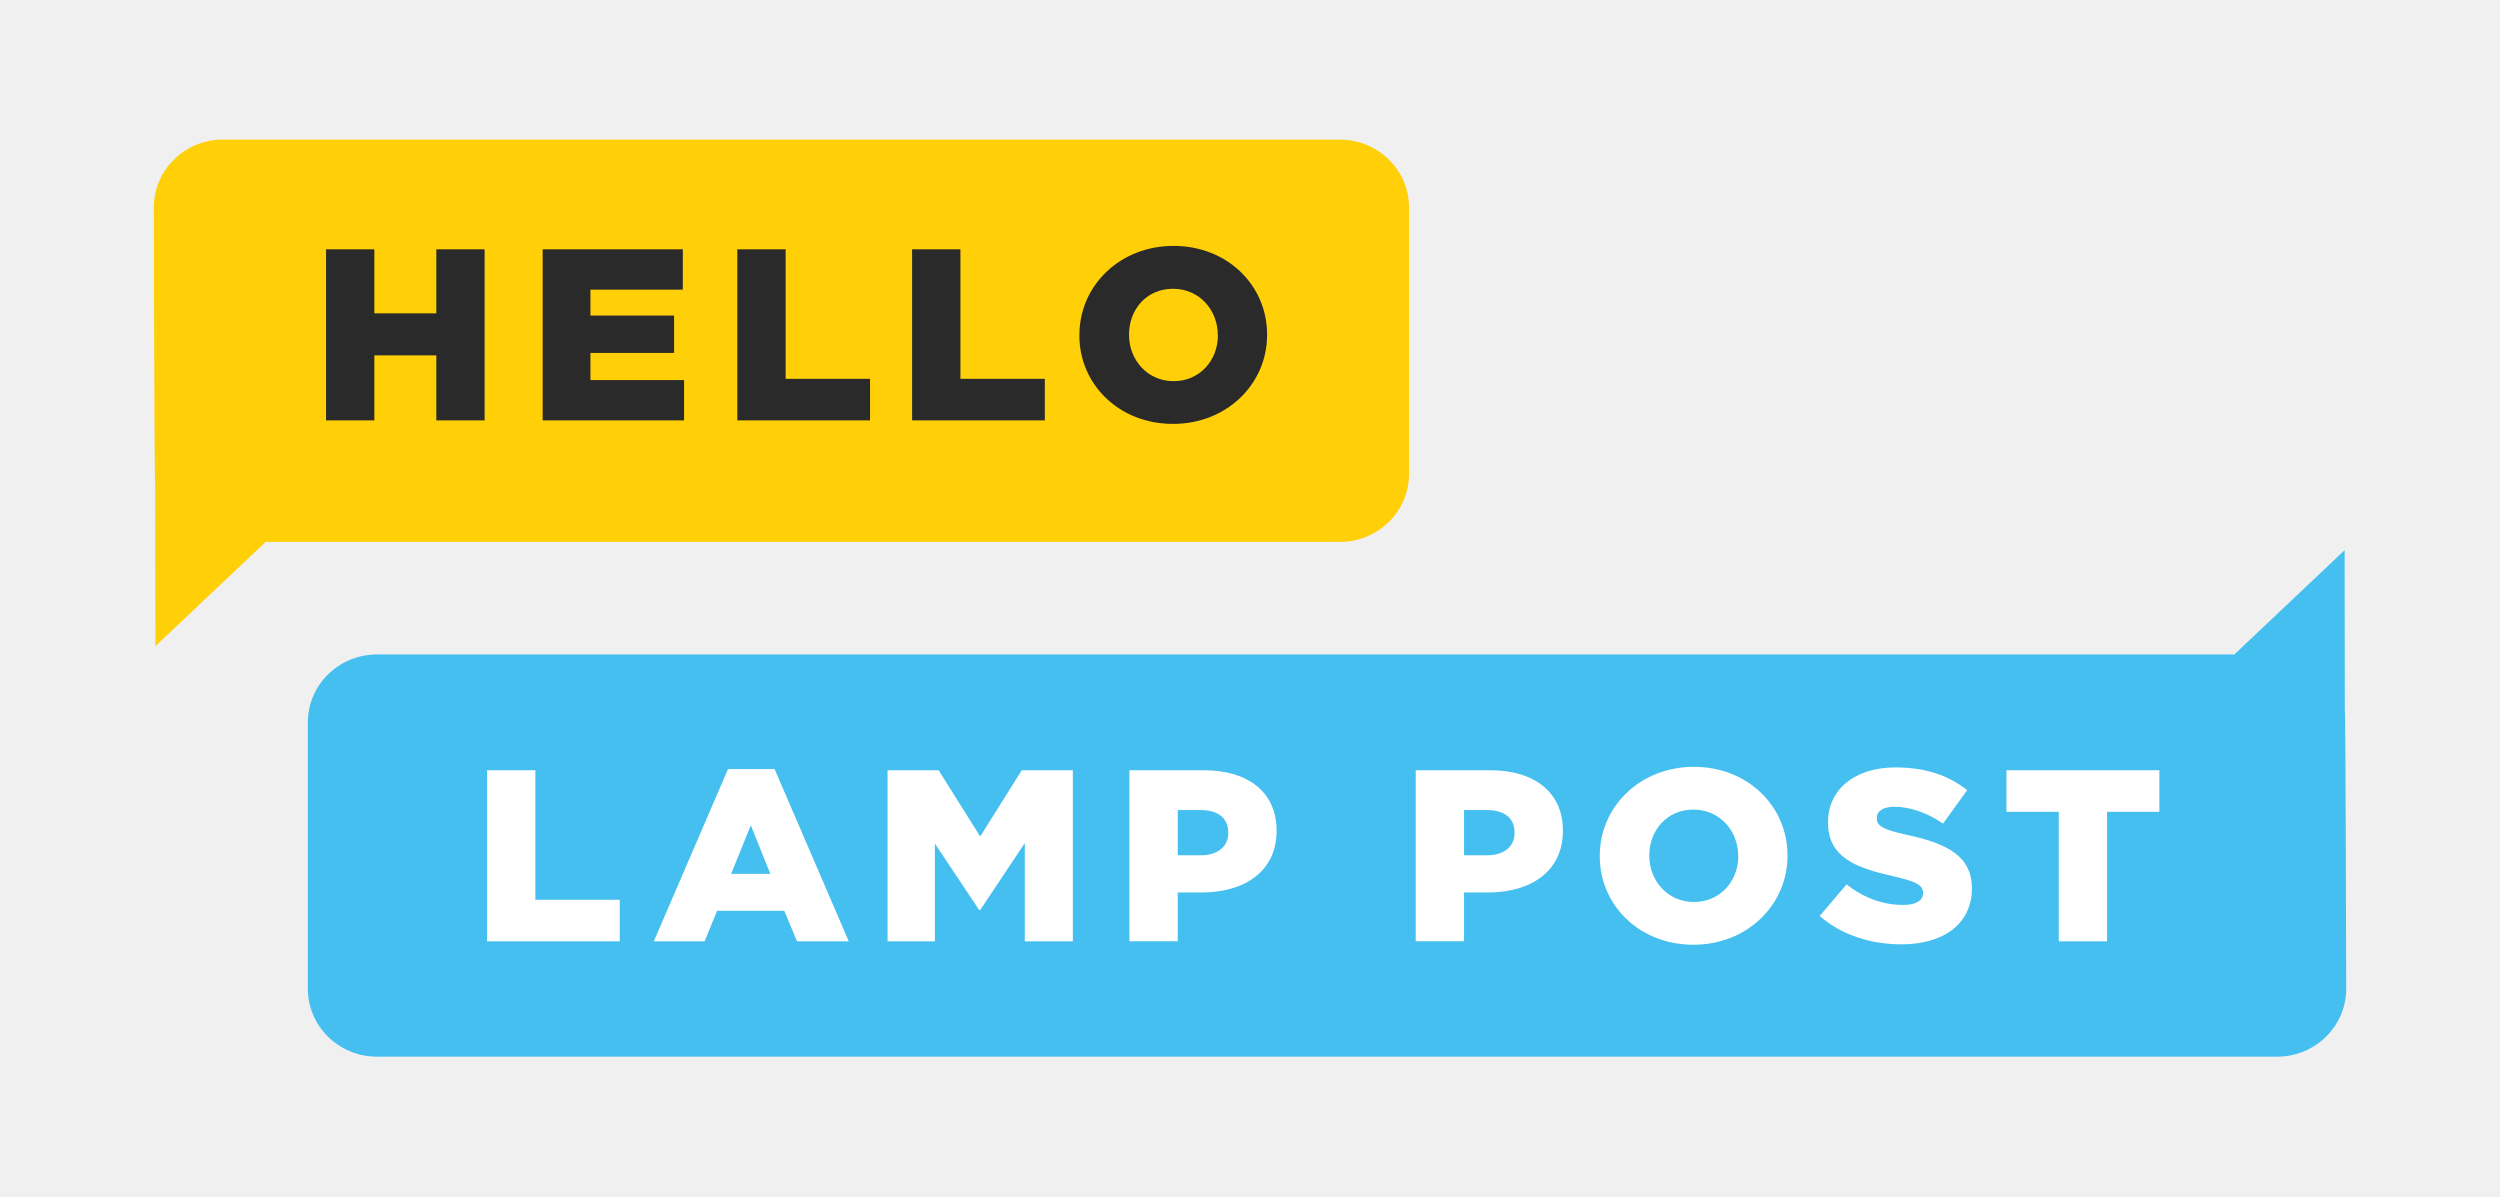
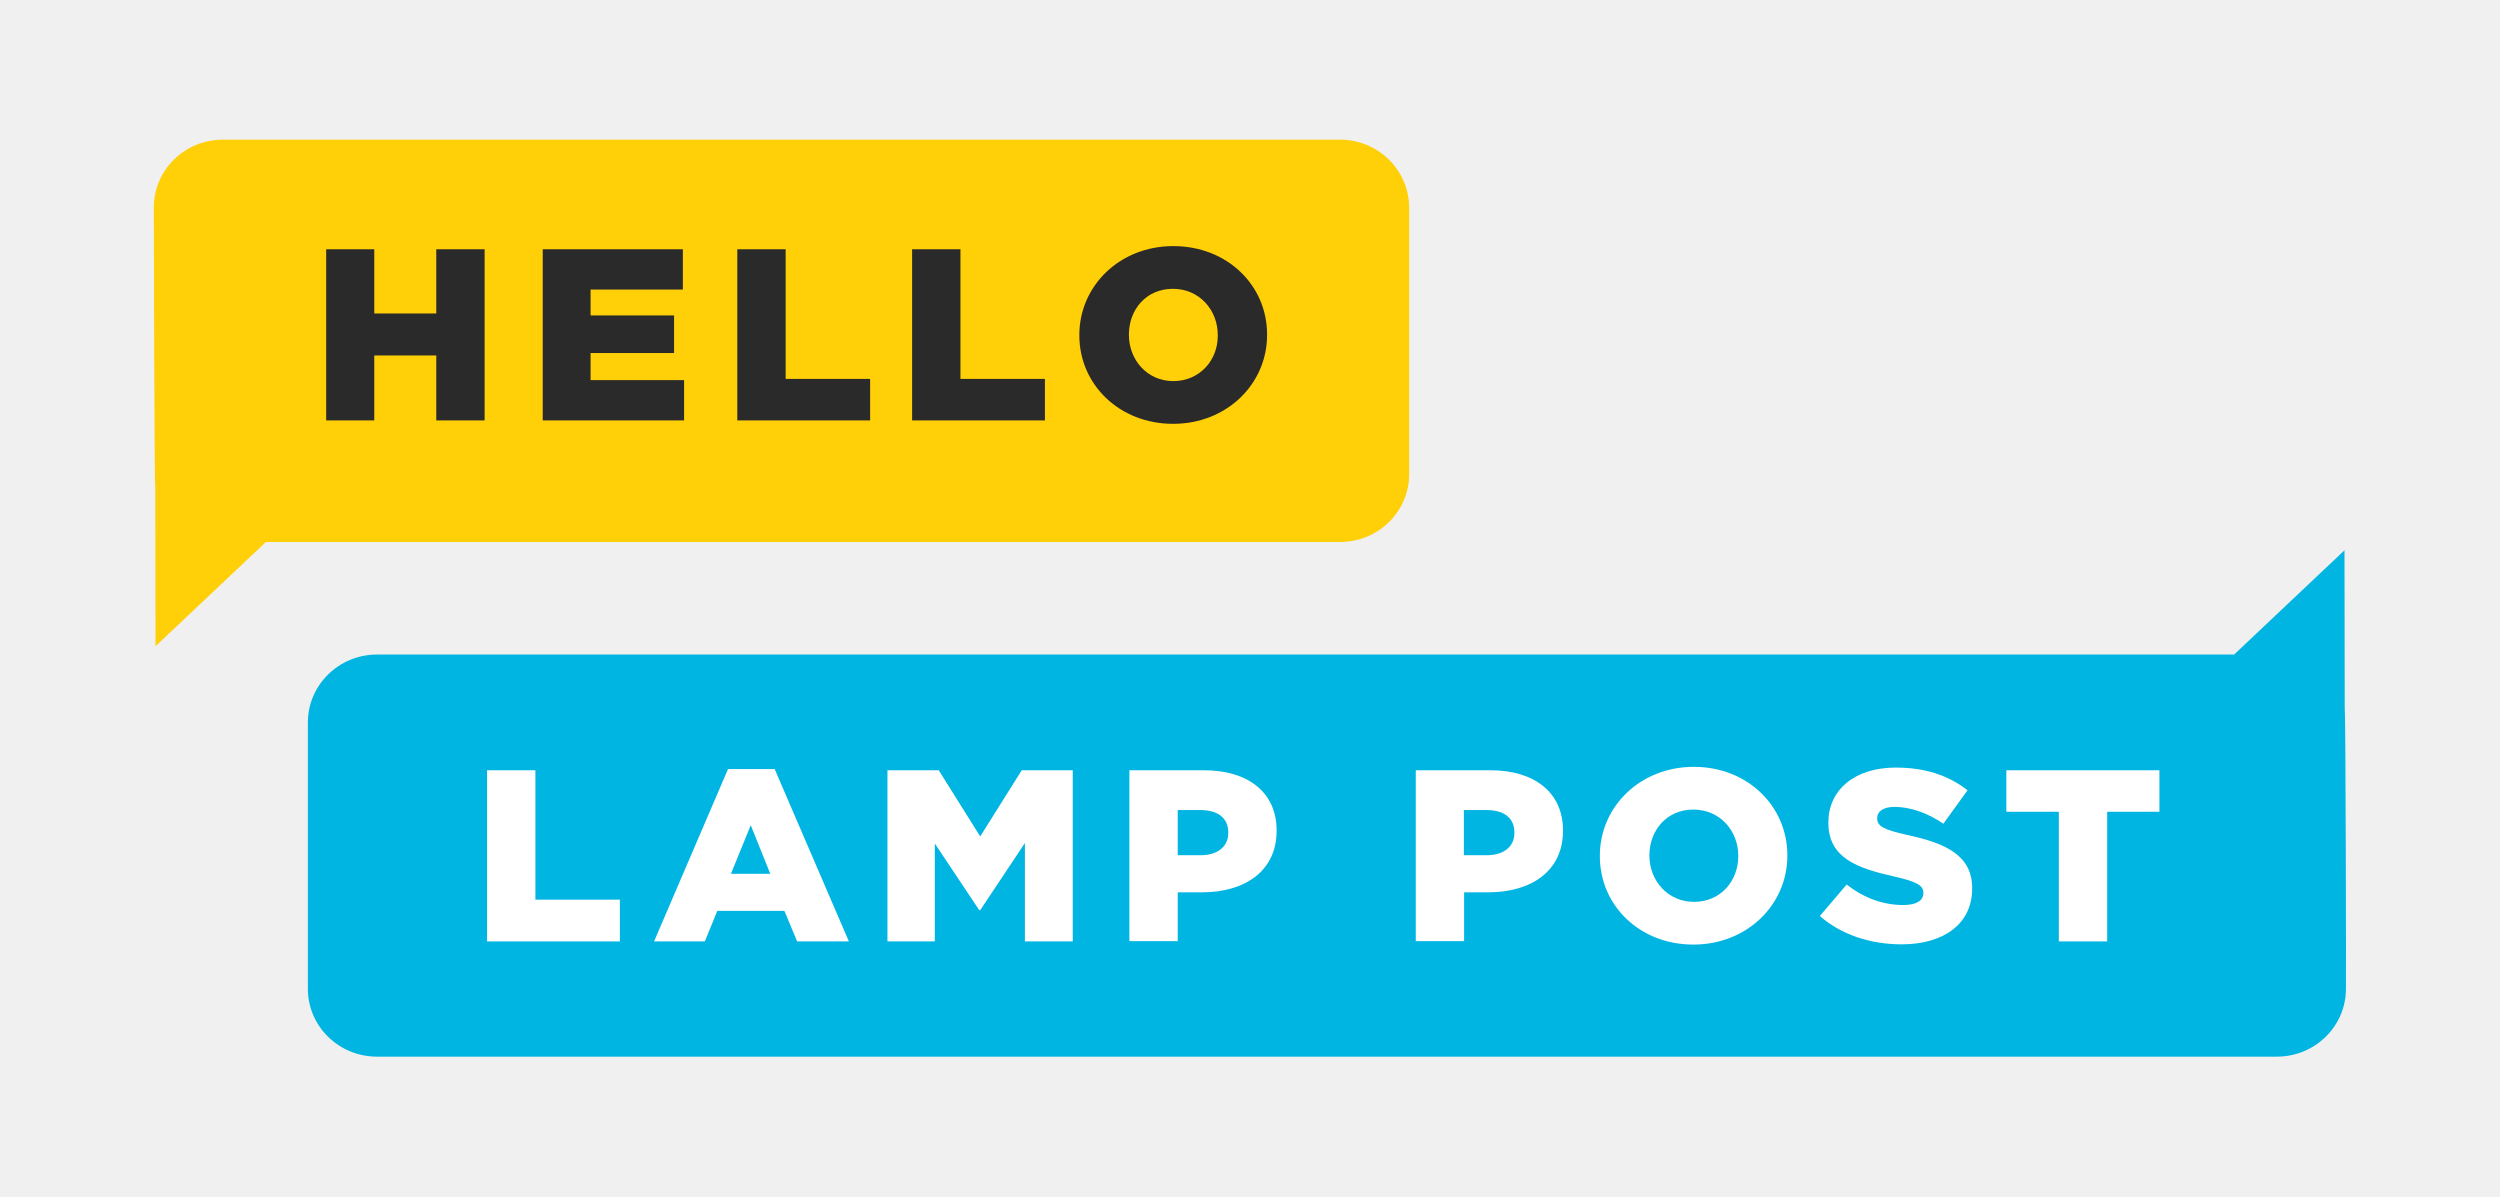
- <svg xmlns="http://www.w3.org/2000/svg" id="Layer_1" data-name="Layer 1" viewBox="0 0 1024 490">
-   <defs>
-     <style>.cls-1{fill:#ffcf08;}.cls-2{fill:#2a2a2a;}.cls-3{fill:#44bfef;}.cls-4{fill:#fff;}</style>
-   </defs>
-   <path class="cls-1" d="M548.79,57.17H91.34C75.69,57.17,63,69.62,63,85c0,0,.2,112.88.57,114.67l.07,65,45.18-42.71h440c15.64,0,28.32-12.45,28.32-27.81V85c0-15.36-12.68-27.8-28.32-27.8" />
-   <polygon class="cls-2" points="133.55 102.12 153.33 102.12 153.33 128.35 178.72 128.35 178.72 102.12 198.5 102.12 198.5 172.19 178.72 172.19 178.72 145.56 153.33 145.56 153.33 172.19 133.55 172.19 133.55 102.12" />
-   <polygon class="cls-2" points="222.27 102.12 279.68 102.12 279.68 118.64 241.85 118.64 241.85 129.25 276.11 129.25 276.11 144.56 241.85 144.56 241.85 155.68 280.19 155.68 280.19 172.19 222.27 172.19 222.27 102.12" />
-   <polygon class="cls-2" points="302.01 102.12 321.8 102.12 321.8 155.17 356.37 155.17 356.37 172.19 302.01 172.19 302.01 102.12" />
-   <polygon class="cls-2" points="373.6 102.12 393.39 102.12 393.39 155.17 427.96 155.17 427.96 172.19 373.6 172.19 373.6 102.12" />
-   <path class="cls-2" d="M442.13,137.36v-.2c0-20.12,16.52-36.44,38.55-36.44S519,116.84,519,137v.2c0,20.12-16.52,36.43-38.55,36.43s-38.34-16.12-38.34-36.23m56.7,0v-.2c0-10.11-7.44-18.92-18.36-18.92s-18,8.61-18,18.72v.2c0,10.11,7.44,18.92,18.25,18.92s18.15-8.61,18.15-18.72" />
-   <path class="cls-3" d="M960.43,290.36l-.07-65-45.18,42.71H154.42c-15.64,0-28.32,12.45-28.32,27.81V405c0,15.35,12.68,27.81,28.32,27.81H932.67c15.65,0,28.33-12.45,28.33-27.81,0,0-.2-112.88-.56-114.67" />
-   <polygon class="cls-4" points="199.49 315.49 219.28 315.49 219.28 368.55 253.85 368.55 253.85 385.57 199.49 385.57 199.49 315.49" />
-   <path class="cls-4" d="M298.2,315h19.07l30.39,70.57H326.45l-5.2-12.51H293.71l-5.1,12.51H267.8Zm17.33,42.94-8-19.92-8.06,19.92Z" />
-   <polygon class="cls-4" points="363.55 315.49 384.46 315.49 401.49 342.62 418.52 315.49 439.43 315.49 439.43 385.57 419.75 385.57 419.75 345.33 401.49 372.75 401.08 372.75 382.93 345.53 382.93 385.57 363.55 385.57 363.55 315.49" />
-   <path class="cls-4" d="M462.61,315.49h30.6c18.05,0,29.68,9.11,29.68,24.63v.2c0,16.52-13,25.23-30.7,25.23H482.4v20H462.61Zm29.17,34.84c7,0,11.32-3.6,11.32-9.11V341c0-6-4.28-9.21-11.42-9.21H482.4v18.52Z" />
-   <path class="cls-4" d="M579.88,315.49h30.6c18.05,0,29.68,9.11,29.68,24.63v.2c0,16.52-13,25.23-30.7,25.23h-9.79v20H579.88Zm29.17,34.84c7,0,11.32-3.6,11.32-9.11V341c0-6-4.28-9.21-11.42-9.21h-9.28v18.52Z" />
-   <path class="cls-4" d="M655.26,350.73v-.2c0-20.12,16.52-36.44,38.55-36.44s38.35,16.12,38.35,36.24v.2c0,20.12-16.52,36.44-38.55,36.44s-38.35-16.12-38.35-36.24m56.7,0v-.2c0-10.11-7.44-18.92-18.36-18.92s-18.05,8.61-18.05,18.72v.2c0,10.11,7.44,18.92,18.26,18.92S712,360.84,712,350.73" />
-   <path class="cls-4" d="M745.36,375.16l11-12.91c7,5.51,14.89,8.41,23.15,8.41,5.3,0,8.16-1.8,8.16-4.8v-.2c0-2.91-2.35-4.51-12-6.71-15.2-3.4-26.92-7.61-26.92-22v-.2c0-13,10.5-22.42,27.64-22.42,12.14,0,21.62,3.2,29.37,9.31l-9.89,13.71c-6.53-4.5-13.66-6.91-20-6.91-4.8,0-7.14,2-7.14,4.5v.21c0,3.2,2.45,4.6,12.34,6.81,16.42,3.5,26.61,8.71,26.61,21.83v.2c0,14.31-11.53,22.82-28.86,22.82-12.64,0-24.67-3.9-33.45-11.61" />
-   <polygon class="cls-4" points="843.27 332.51 821.85 332.51 821.85 315.49 884.47 315.49 884.47 332.51 863.06 332.51 863.06 385.57 843.27 385.57 843.27 332.51" />
+ <svg xmlns="http://www.w3.org/2000/svg" version="1.1" id="Layer_1" x="0px" y="0px" viewBox="0 0 1024 490" style="enable-background:new 0 0 1024 490;" xml:space="preserve">
+   <style type="text/css">
+ 	.st0{fill:#FFCF08;}
+ 	.st1{fill:#2A2A2A;}
+ 	.st2{fill:#00B5E2;}
+ 	.st3{fill:#FFFFFF;}
+ </style>
+   <path class="st0" d="M548.8,57.2H91.3C75.7,57.2,63,69.6,63,85c0,0,0.2,112.9,0.6,114.7l0.1,65l45.2-42.7h440  c15.6,0,28.3-12.4,28.3-27.8V85C577.1,69.6,564.5,57.2,548.8,57.2" />
+   <polygon class="st1" points="133.6,102.1 153.3,102.1 153.3,128.4 178.7,128.4 178.7,102.1 198.5,102.1 198.5,172.2 178.7,172.2   178.7,145.6 153.3,145.6 153.3,172.2 133.6,172.2 " />
+   <polygon class="st1" points="222.3,102.1 279.7,102.1 279.7,118.6 241.9,118.6 241.9,129.2 276.1,129.2 276.1,144.6 241.9,144.6   241.9,155.7 280.2,155.7 280.2,172.2 222.3,172.2 " />
+   <polygon class="st1" points="302,102.1 321.8,102.1 321.8,155.2 356.4,155.2 356.4,172.2 302,172.2 " />
+   <polygon class="st1" points="373.6,102.1 393.4,102.1 393.4,155.2 428,155.2 428,172.2 373.6,172.2 " />
+   <path class="st1" d="M442.1,137.4v-0.2c0-20.1,16.5-36.4,38.5-36.4S519,116.8,519,137v0.2c0,20.1-16.5,36.4-38.5,36.4  S442.1,157.5,442.1,137.4 M498.8,137.4v-0.2c0-10.1-7.4-18.9-18.4-18.9s-18,8.6-18,18.7v0.2c0,10.1,7.4,18.9,18.2,18.9  S498.9,147.5,498.8,137.4" />
+   <path class="st2" d="M960.4,290.4l-0.1-65l-45.2,42.7H154.4c-15.6,0-28.3,12.5-28.3,27.8V405c0,15.4,12.7,27.8,28.3,27.8h778.2  c15.7,0,28.3-12.5,28.3-27.8C961,405,960.8,292.1,960.4,290.4" />
+   <polygon class="st3" points="199.5,315.5 219.3,315.5 219.3,368.5 253.9,368.5 253.9,385.6 199.5,385.6 " />
+   <path class="st3" d="M298.2,315h19.1l30.4,70.6h-21.2l-5.2-12.5h-27.5l-5.1,12.5h-20.8L298.2,315z M315.5,357.9l-8-19.9l-8.1,19.9  H315.5z" />
+   <polygon class="st3" points="363.5,315.5 384.5,315.5 401.5,342.6 418.5,315.5 439.4,315.5 439.4,385.6 419.8,385.6 419.8,345.3   401.5,372.8 401.1,372.8 382.9,345.5 382.9,385.6 363.5,385.6 " />
+   <path class="st3" d="M462.6,315.5h30.6c18,0,29.7,9.1,29.7,24.6v0.2c0,16.5-13,25.2-30.7,25.2h-9.8v20h-19.8V315.5z M491.8,350.3  c7,0,11.3-3.6,11.3-9.1V341c0-6-4.3-9.2-11.4-9.2h-9.3v18.5L491.8,350.3z" />
+   <path class="st3" d="M579.9,315.5h30.6c18,0,29.7,9.1,29.7,24.6v0.2c0,16.5-13,25.2-30.7,25.2h-9.8v20h-19.8V315.5z M609,350.3  c7,0,11.3-3.6,11.3-9.1V341c0-6-4.3-9.2-11.4-9.2h-9.3v18.5L609,350.3z" />
+   <path class="st3" d="M655.3,350.7v-0.2c0-20.1,16.5-36.4,38.5-36.4s38.3,16.1,38.3,36.2v0.2c0,20.1-16.5,36.4-38.5,36.4  S655.3,370.9,655.3,350.7 M712,350.7v-0.2c0-10.1-7.4-18.9-18.4-18.9s-18,8.6-18,18.7v0.2c0,10.1,7.4,18.9,18.3,18.9  S712,360.8,712,350.7" />
+   <path class="st3" d="M745.4,375.2l11-12.9c7,5.5,14.9,8.4,23.2,8.4c5.3,0,8.2-1.8,8.2-4.8v-0.2c0-2.9-2.3-4.5-12-6.7  c-15.2-3.4-26.9-7.6-26.9-22v-0.2c0-13,10.5-22.4,27.6-22.4c12.1,0,21.6,3.2,29.4,9.3l-9.9,13.7c-6.5-4.5-13.7-6.9-20-6.9  c-4.8,0-7.1,2-7.1,4.5v0.2c0,3.2,2.5,4.6,12.3,6.8c16.4,3.5,26.6,8.7,26.6,21.8v0.2c0,14.3-11.5,22.8-28.9,22.8  C766.2,386.8,754.2,382.9,745.4,375.2" />
+   <polygon class="st3" points="843.3,332.5 821.8,332.5 821.8,315.5 884.5,315.5 884.5,332.5 863.1,332.5 863.1,385.6 843.3,385.6 " />
</svg>
